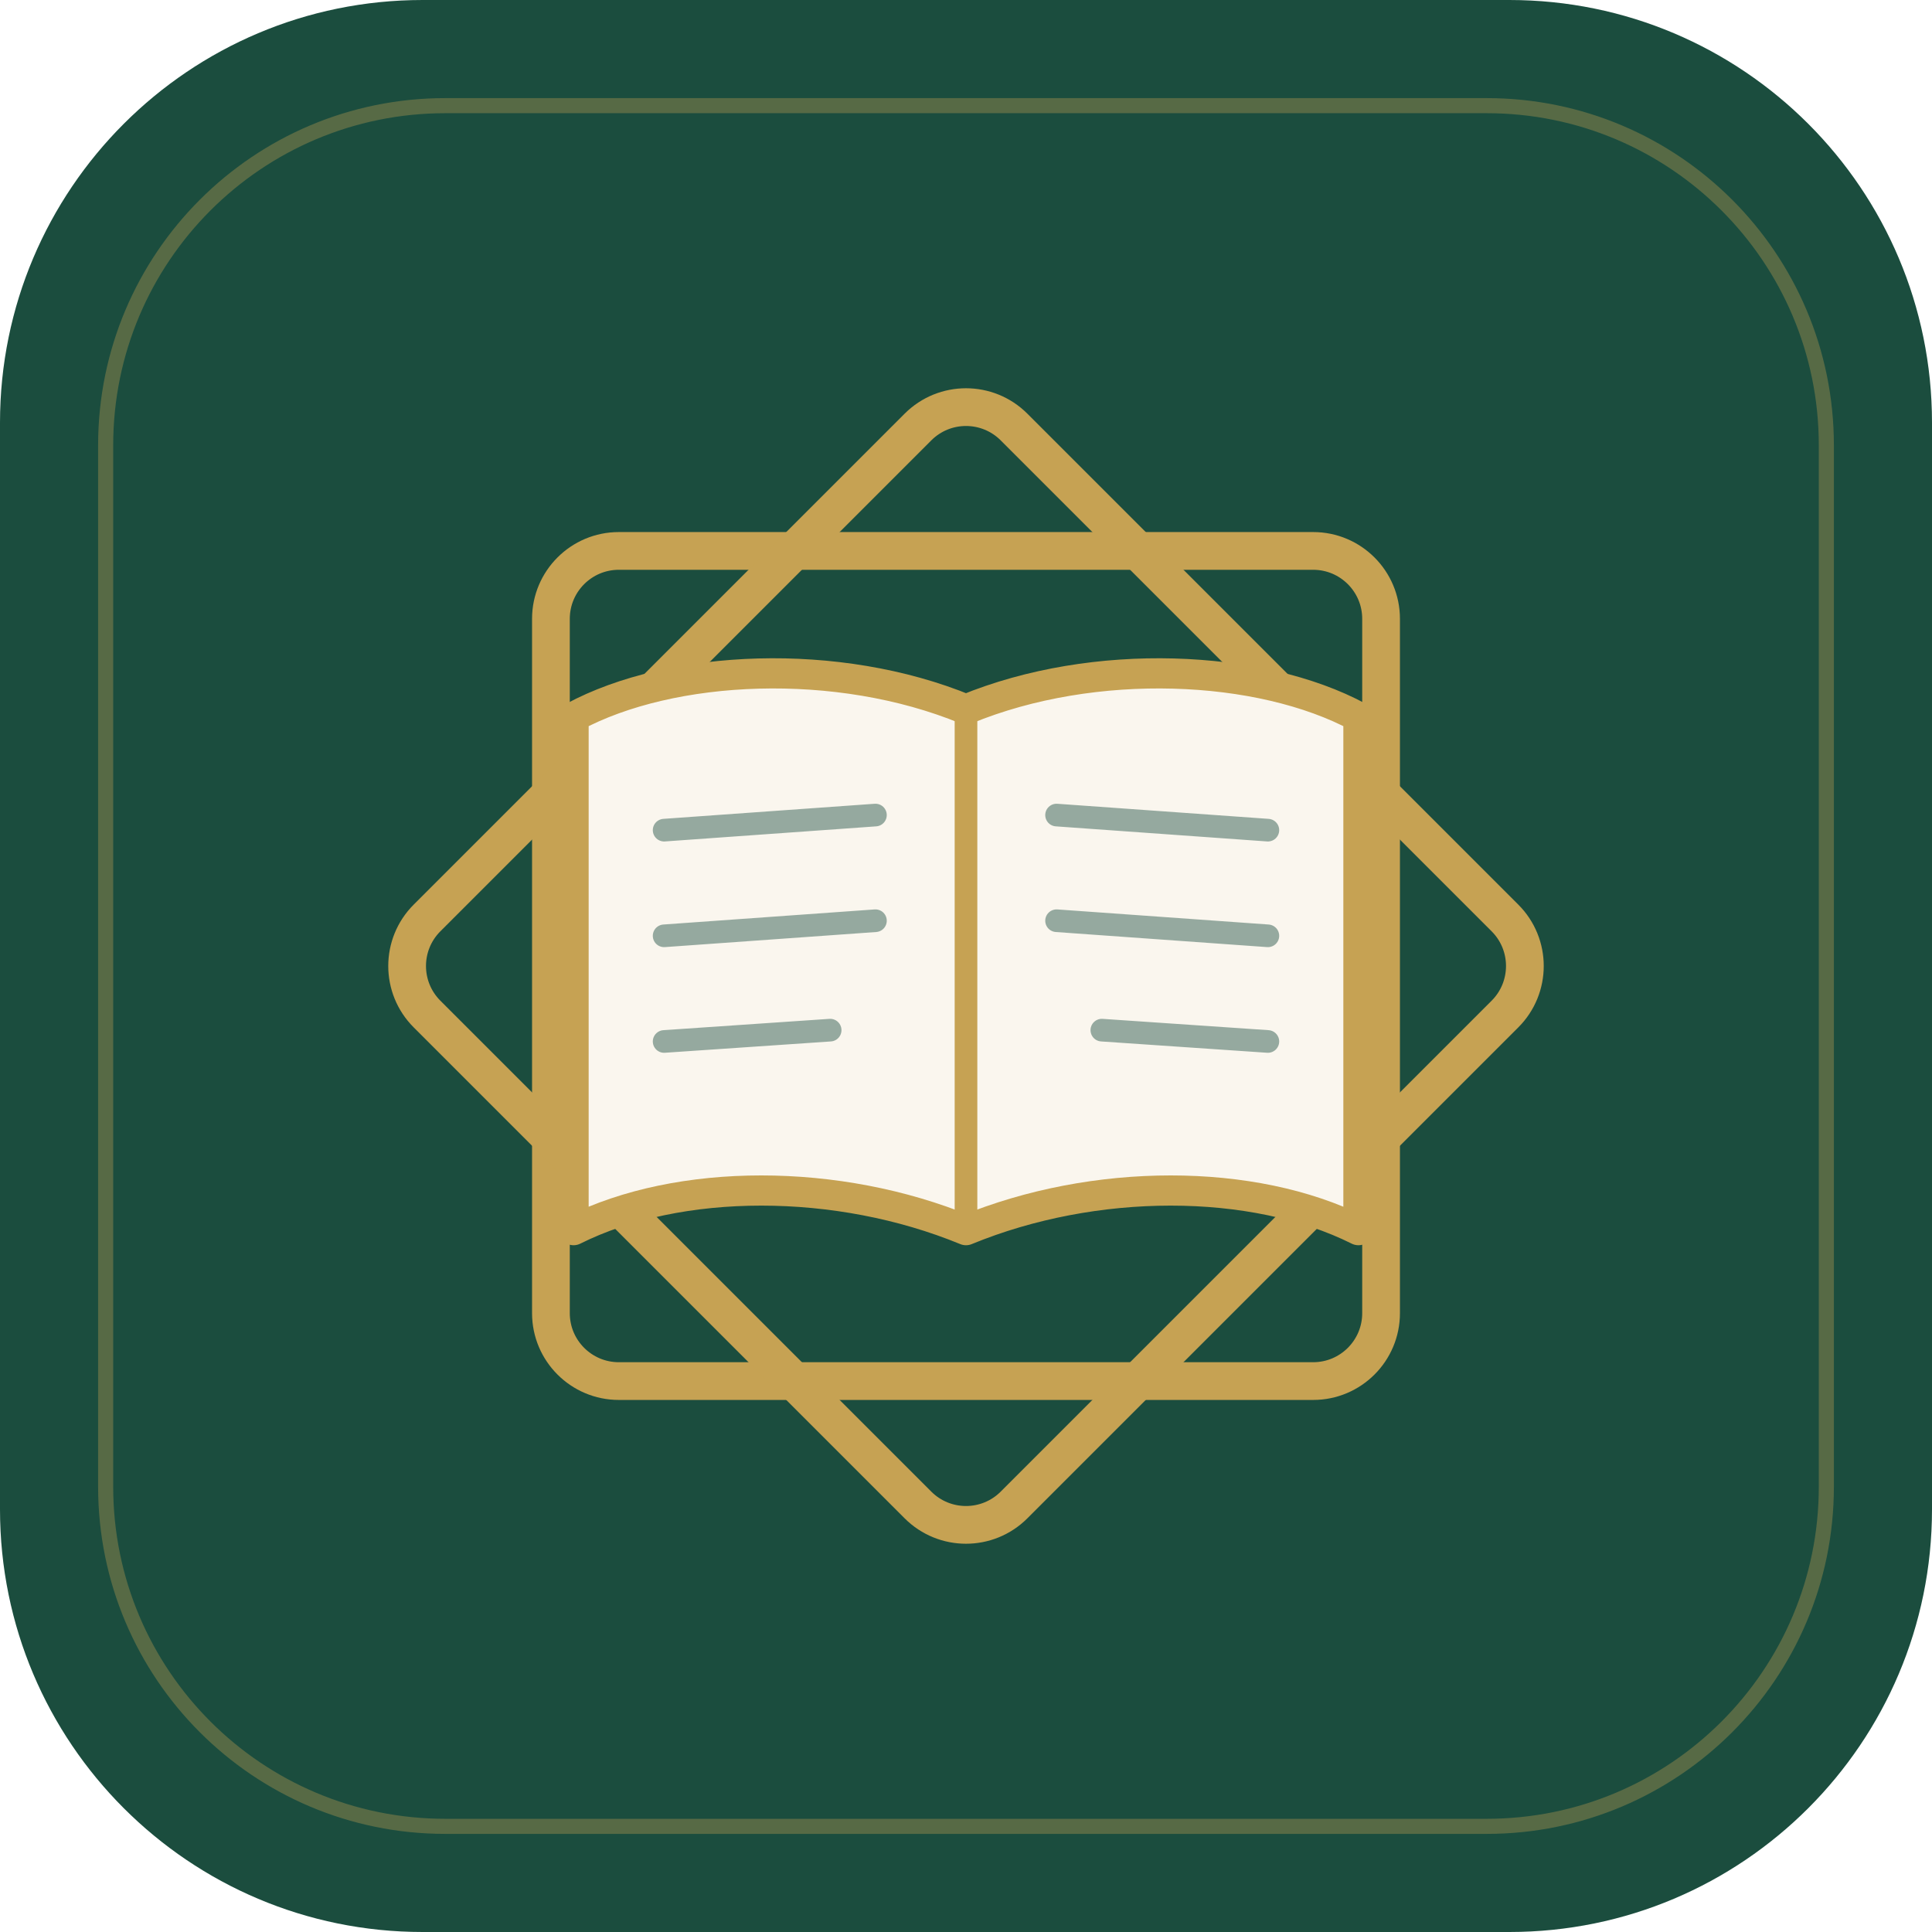
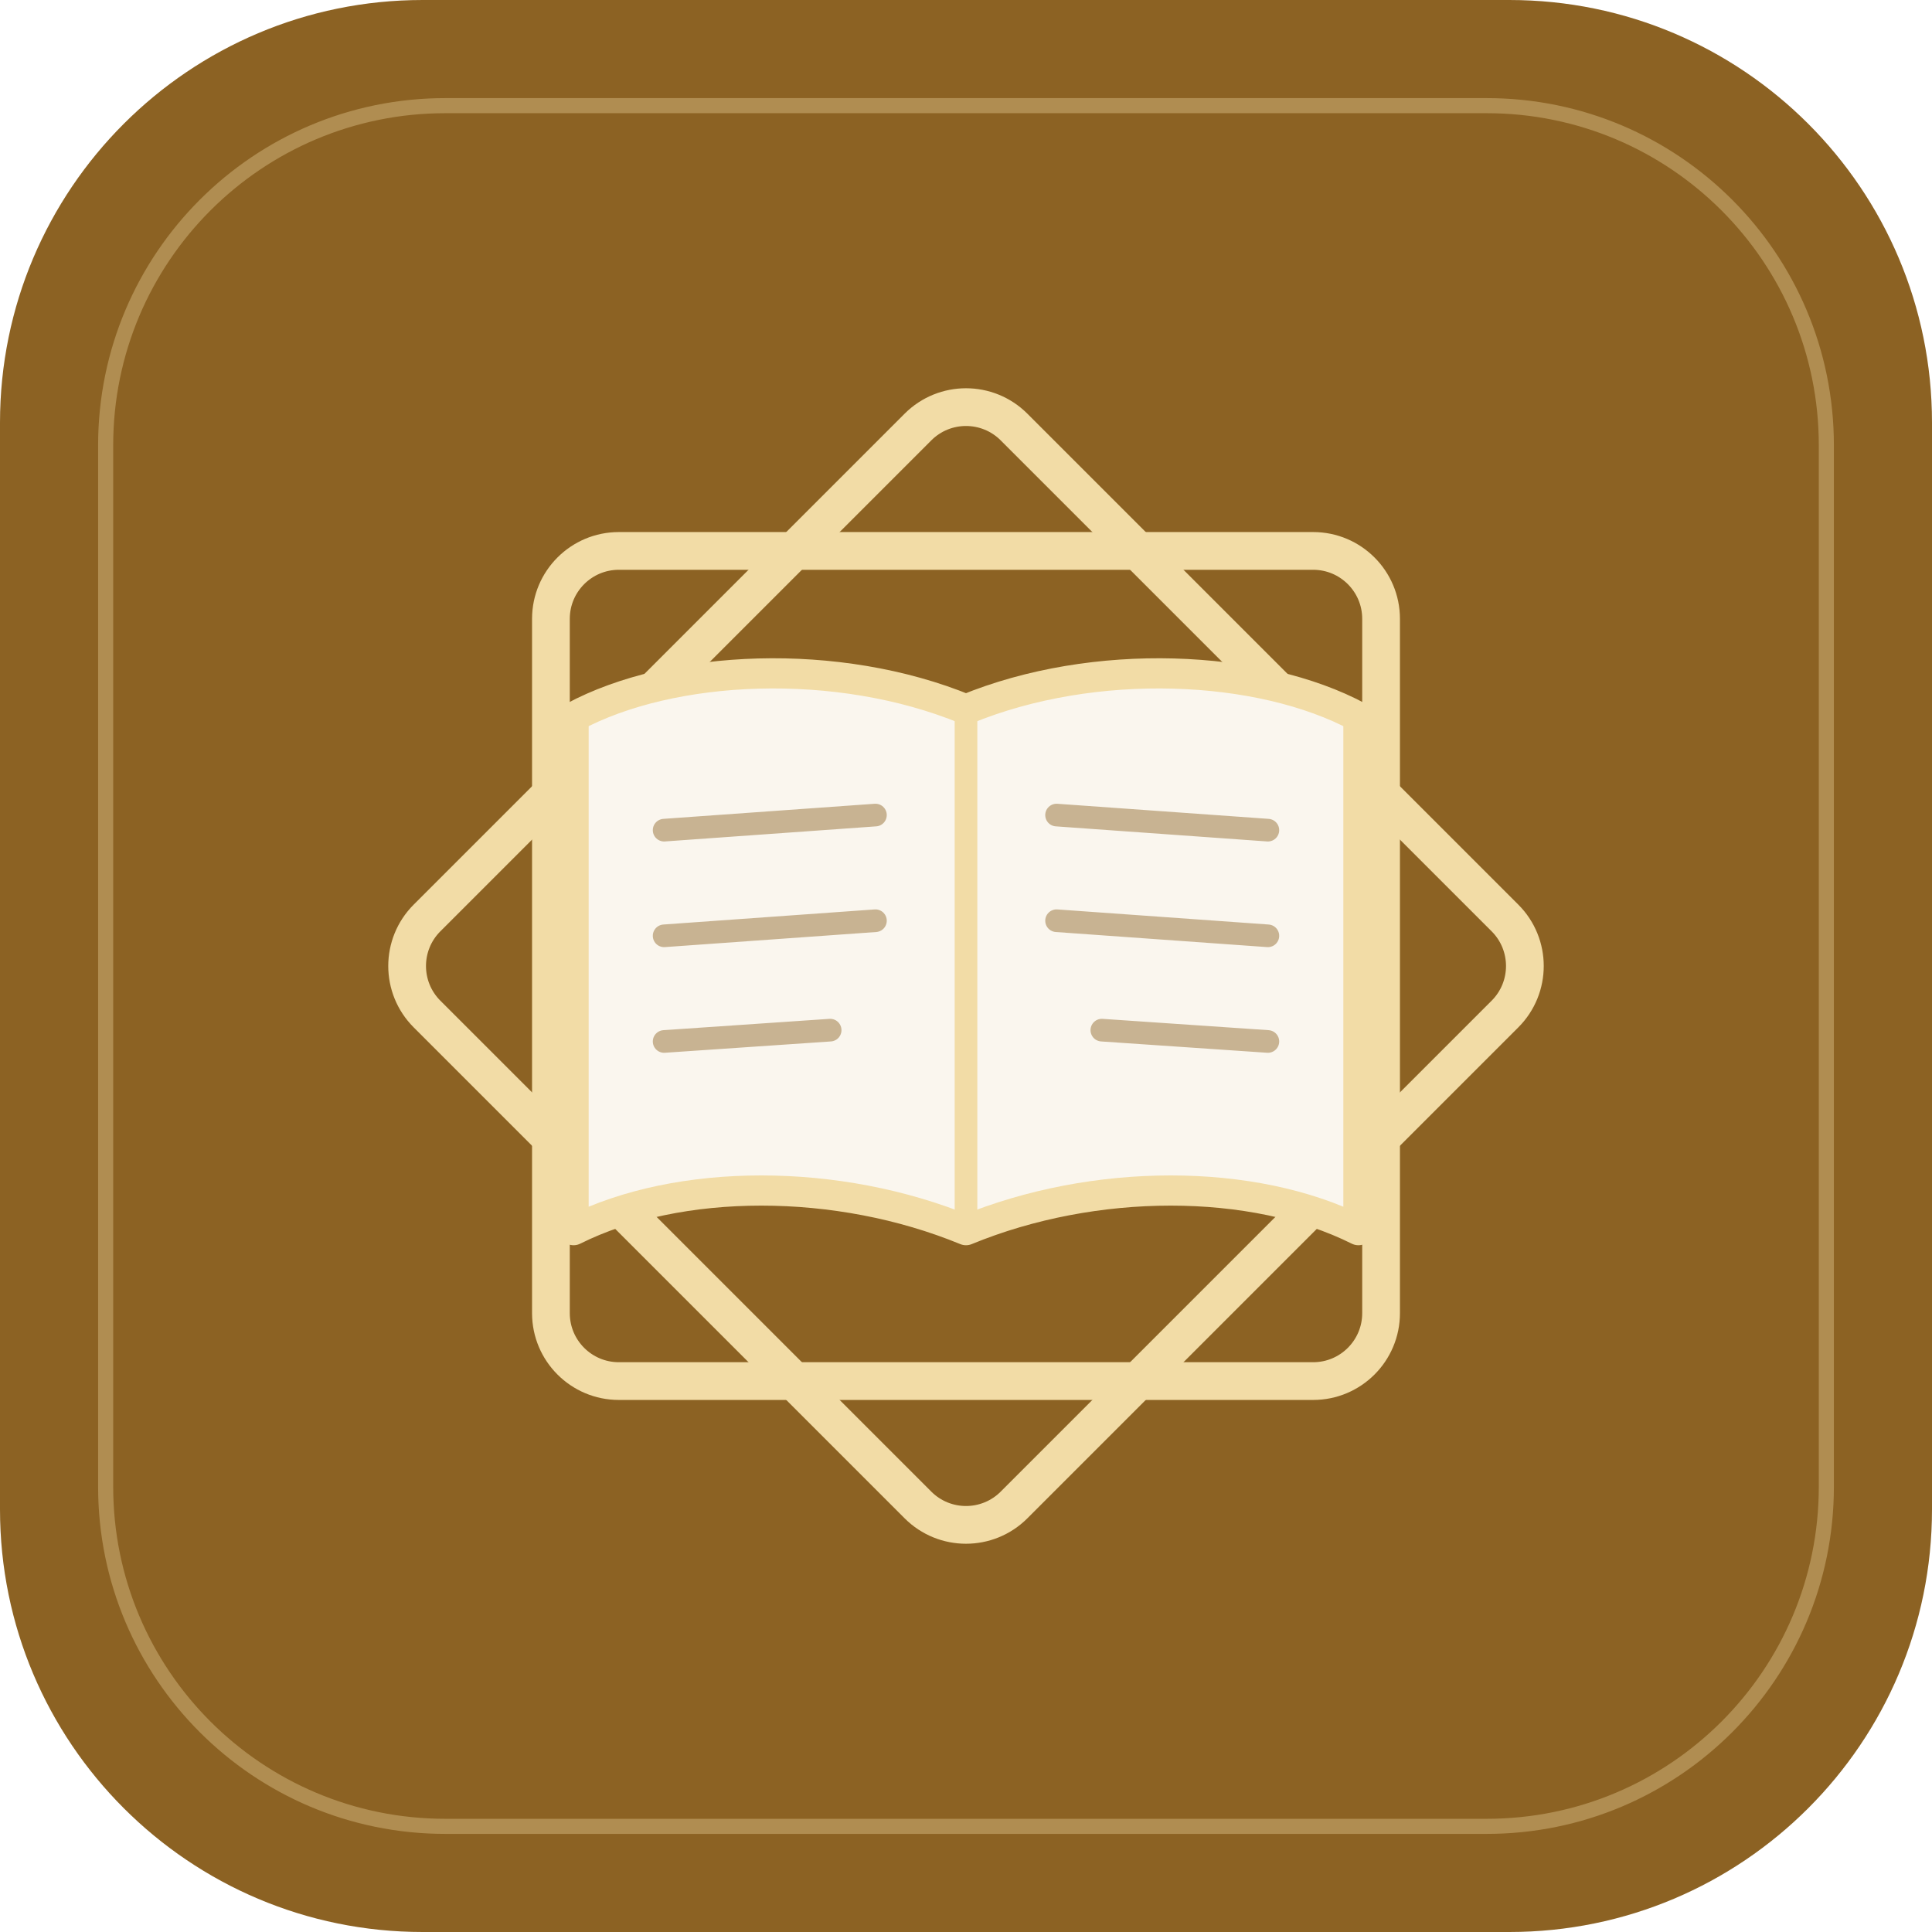
<svg xmlns="http://www.w3.org/2000/svg" viewBox="0 0 512 512">
-   <rect width="512" height="512" rx="112" fill="#1B4D3E" />
-   <rect x="28" y="28" width="456" height="456" rx="90" fill="none" stroke="#C6A253" stroke-opacity="0.35" stroke-width="4" />
-   <g transform="translate(256 256)" fill="none" stroke="#C6A253" stroke-width="10" stroke-linejoin="round">
+   <rect width="512" height="512" rx="112" fill="#8C6223" />
+   <rect x="28" y="28" width="456" height="456" rx="90" fill="none" stroke="#F2DCA6" stroke-opacity="0.35" stroke-width="4" />
+   <g transform="translate(256 256)" fill="none" stroke="#F2DCA6" stroke-width="10" stroke-linejoin="round">
    <rect x="-110" y="-110" width="220" height="220" rx="18" />
    <rect x="-110" y="-110" width="220" height="220" rx="18" transform="rotate(45)" />
  </g>
-   <path d="M256 188 C222 174, 178 176, 152 190 L152 326 C180 312, 222 312, 256 326 C290 312, 332 312, 360 326 L360 190 C334 176, 290 174, 256 188 Z" fill="#FAF6EE" stroke="#C6A253" stroke-width="8" stroke-linejoin="round" />
-   <line x1="256" y1="188" x2="256" y2="326" stroke="#C6A253" stroke-width="6" />
-   <line x1="176" y1="220" x2="232" y2="216" stroke="#1B4D3E" stroke-opacity="0.45" stroke-width="6" stroke-linecap="round" />
-   <line x1="176" y1="248" x2="232" y2="244" stroke="#1B4D3E" stroke-opacity="0.45" stroke-width="6" stroke-linecap="round" />
-   <line x1="176" y1="276" x2="220" y2="273" stroke="#1B4D3E" stroke-opacity="0.45" stroke-width="6" stroke-linecap="round" />
-   <line x1="280" y1="216" x2="336" y2="220" stroke="#1B4D3E" stroke-opacity="0.45" stroke-width="6" stroke-linecap="round" />
-   <line x1="280" y1="244" x2="336" y2="248" stroke="#1B4D3E" stroke-opacity="0.45" stroke-width="6" stroke-linecap="round" />
-   <line x1="292" y1="273" x2="336" y2="276" stroke="#1B4D3E" stroke-opacity="0.45" stroke-width="6" stroke-linecap="round" />
+   <path d="M256 188 C222 174, 178 176, 152 190 L152 326 C180 312, 222 312, 256 326 C290 312, 332 312, 360 326 L360 190 C334 176, 290 174, 256 188 Z" fill="#FAF6EE" stroke="#F2DCA6" stroke-width="8" stroke-linejoin="round" />
+   <line x1="256" y1="188" x2="256" y2="326" stroke="#F2DCA6" stroke-width="6" />
+   <line x1="176" y1="220" x2="232" y2="216" stroke="#8C6223" stroke-opacity="0.45" stroke-width="6" stroke-linecap="round" />
+   <line x1="176" y1="248" x2="232" y2="244" stroke="#8C6223" stroke-opacity="0.45" stroke-width="6" stroke-linecap="round" />
+   <line x1="176" y1="276" x2="220" y2="273" stroke="#8C6223" stroke-opacity="0.45" stroke-width="6" stroke-linecap="round" />
+   <line x1="280" y1="216" x2="336" y2="220" stroke="#8C6223" stroke-opacity="0.45" stroke-width="6" stroke-linecap="round" />
+   <line x1="280" y1="244" x2="336" y2="248" stroke="#8C6223" stroke-opacity="0.45" stroke-width="6" stroke-linecap="round" />
+   <line x1="292" y1="273" x2="336" y2="276" stroke="#8C6223" stroke-opacity="0.45" stroke-width="6" stroke-linecap="round" />
</svg>
